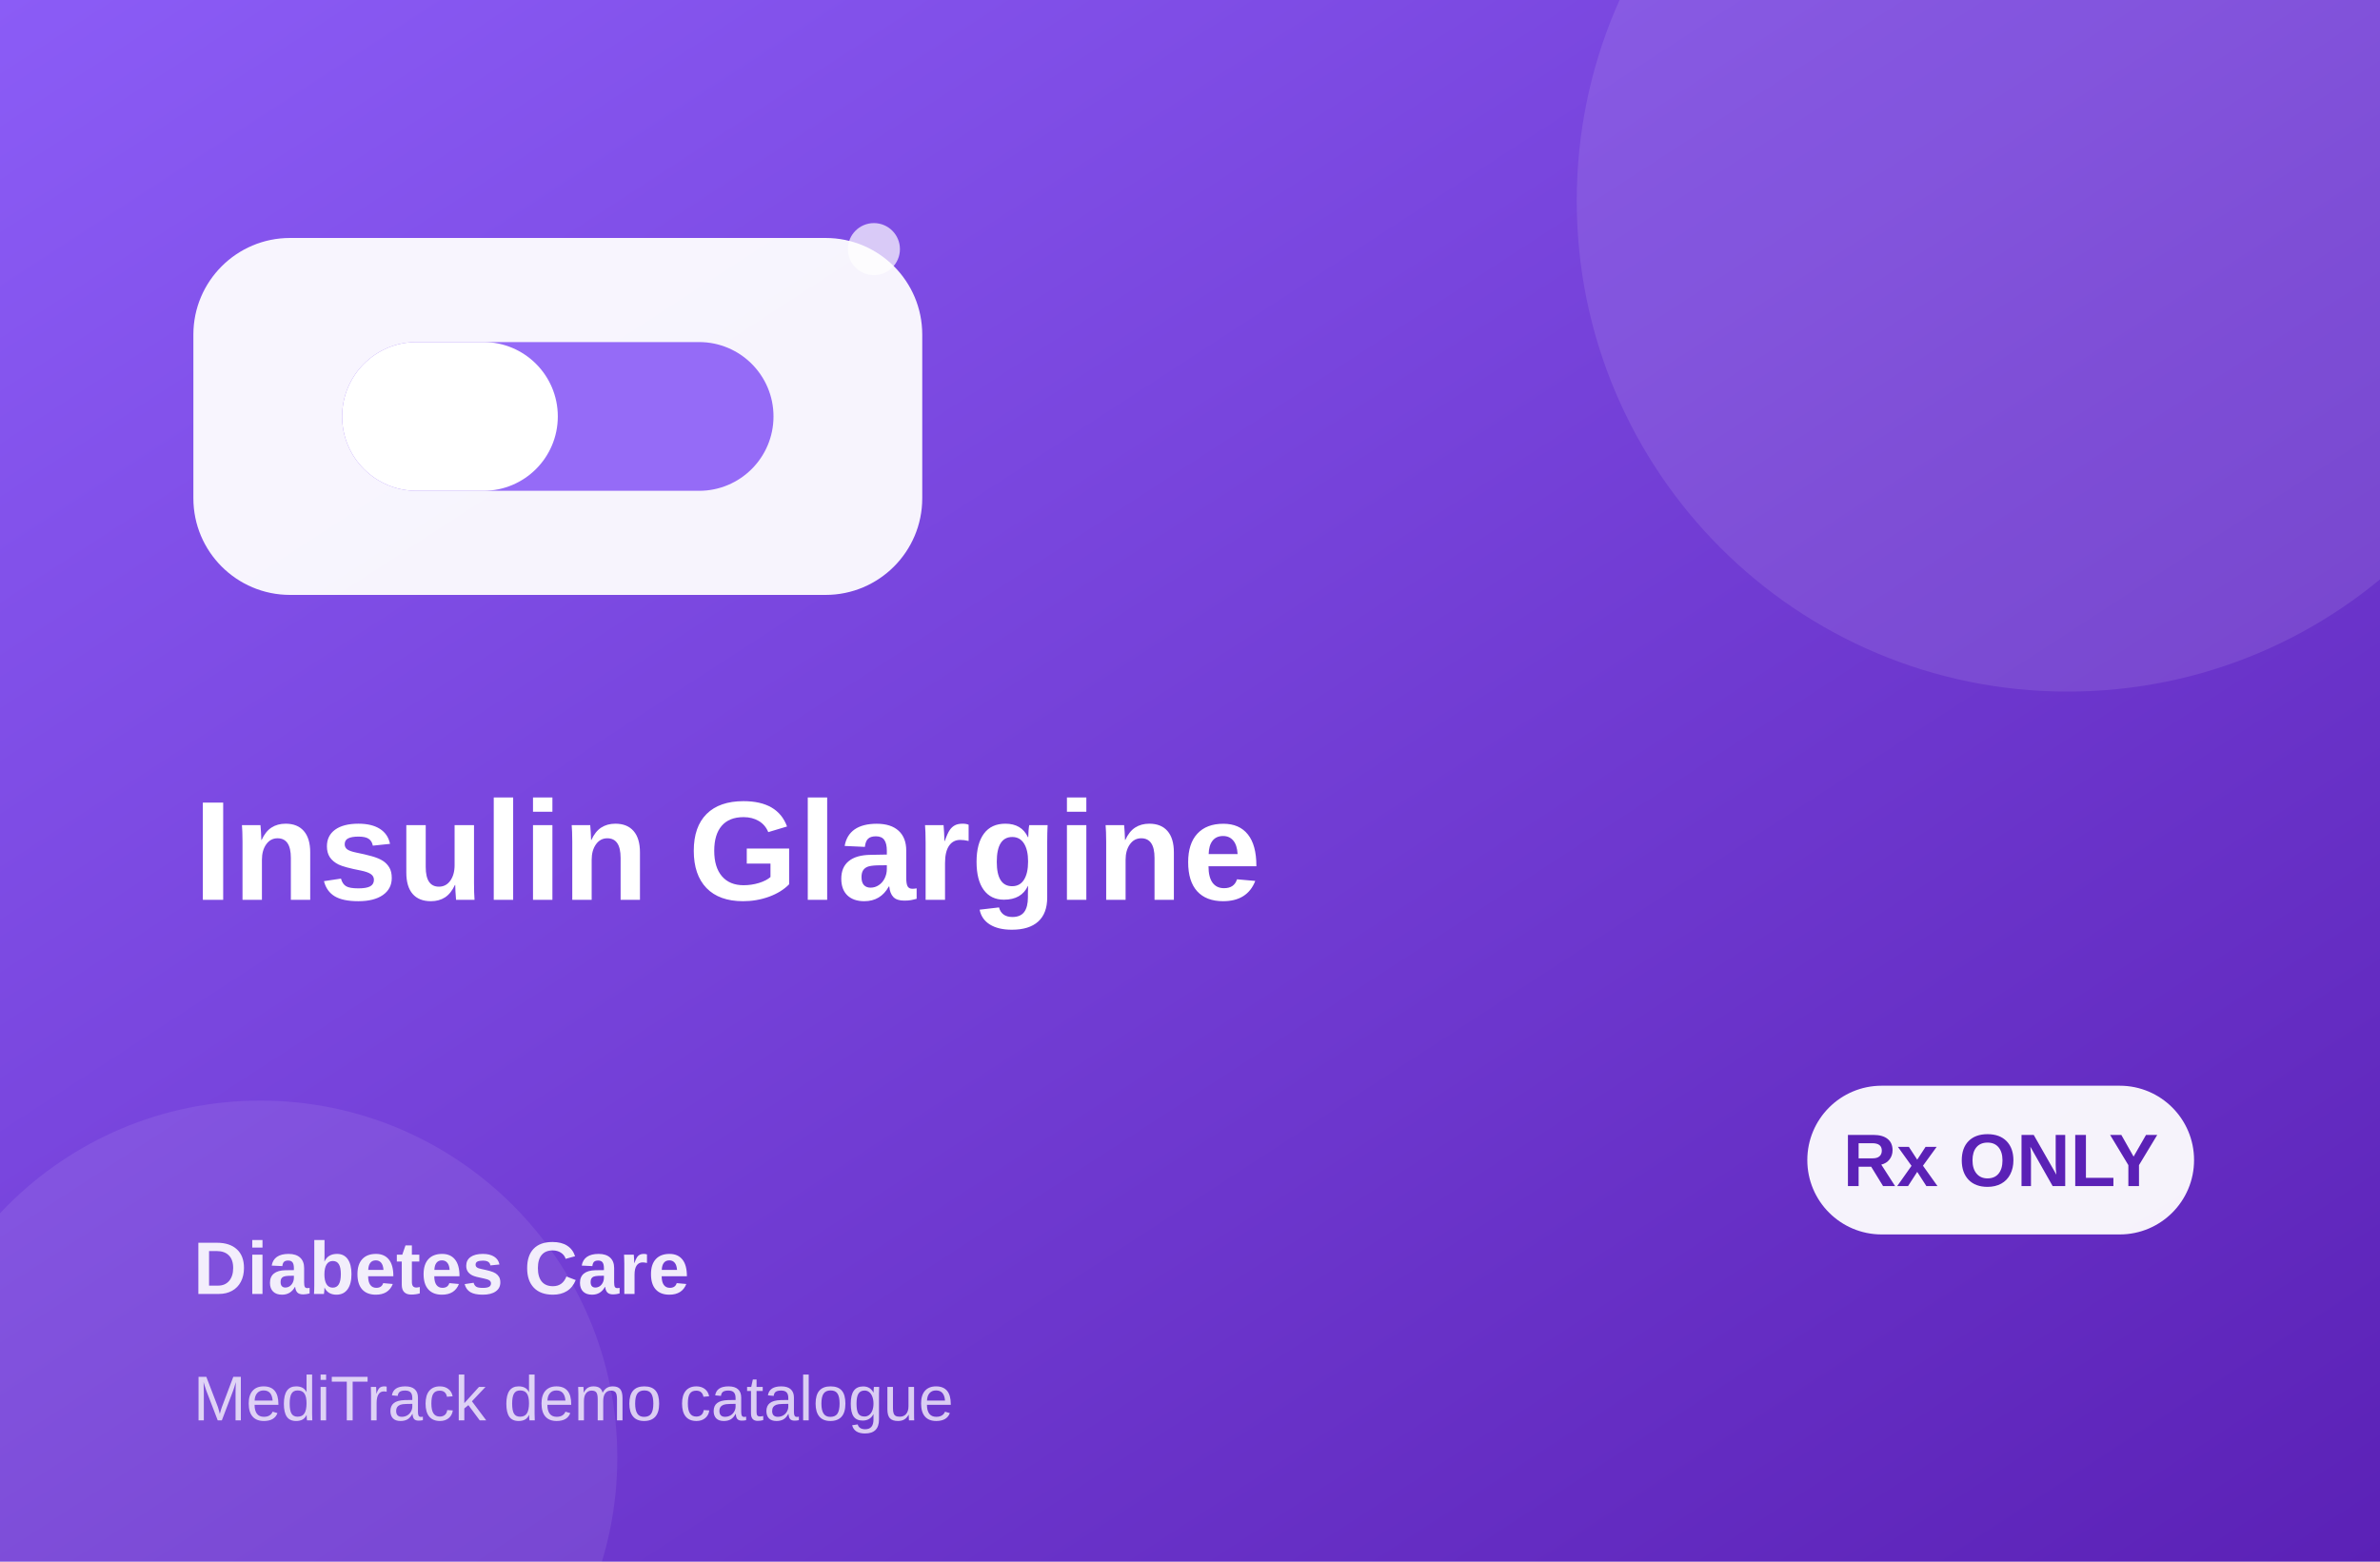
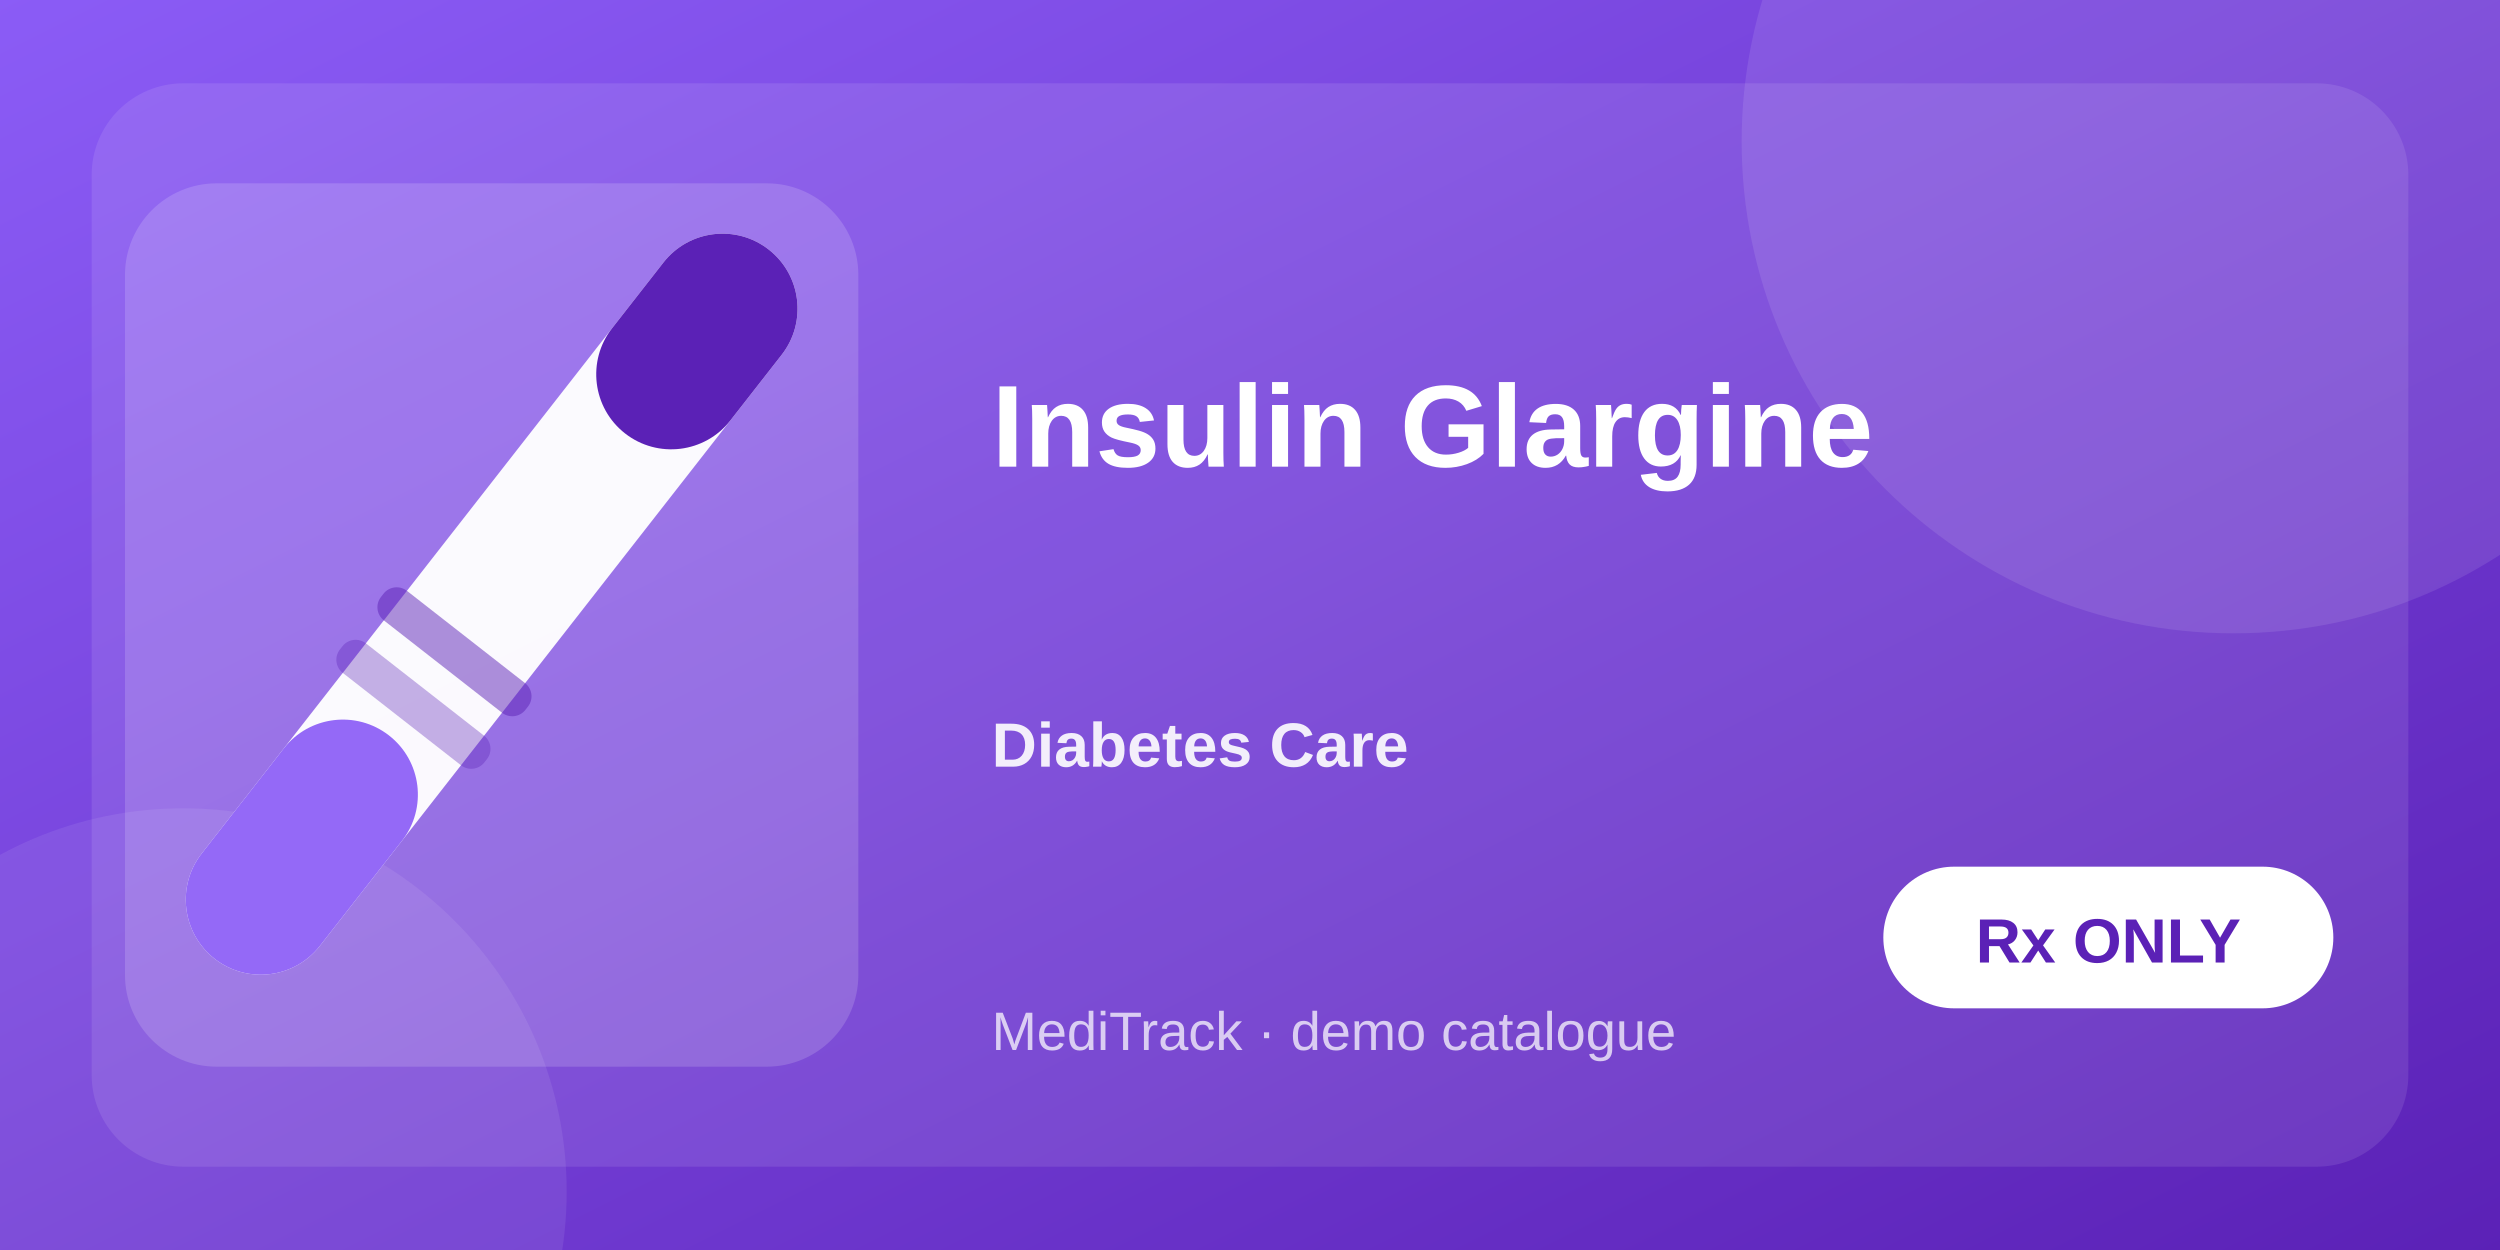
- <svg xmlns="http://www.w3.org/2000/svg" width="640" height="420" viewBox="0 0 640 420" role="img" aria-label="Insulin Glargine 100IU/ml">
+ <svg xmlns="http://www.w3.org/2000/svg" width="600" height="300" viewBox="0 0 600 300" role="img" aria-label="Insulin Glargine 100IU/ml">
  <defs>
    <linearGradient id="bg" x1="0" y1="0" x2="1" y2="1">
      <stop offset="0" stop-color="#8b5cf6" />
      <stop offset="1" stop-color="#5b21b6" />
    </linearGradient>
  </defs>
-   <rect width="640" height="420" fill="url(#bg)" />
-   <circle cx="556" cy="54" r="132" fill="#ffffff" opacity="0.10" />
-   <circle cx="70" cy="392" r="96" fill="#ffffff" opacity="0.08" />
-   <rect x="52" y="64" width="196" height="96" rx="26" fill="#ffffff" opacity="0.94" />
-   <rect x="92" y="92" width="116" height="40" rx="20" fill="#8b5cf6" opacity="0.9" />
-   <rect x="92" y="92" width="58" height="40" rx="20" fill="#ffffff" />
-   <rect x="228" y="60" width="14" height="14" rx="7" fill="#ffffff" opacity="0.7" />
-   <text x="52" y="242" font-family="Arial, Helvetica, sans-serif" font-size="38" font-weight="700" fill="#ffffff">Insulin Glargine</text>
-   <text x="52" y="348" font-family="Arial, Helvetica, sans-serif" font-size="20" font-weight="600" fill="#ffffff" opacity="0.9">Diabetes Care</text>
-   <text x="52" y="382" font-family="Arial, Helvetica, sans-serif" font-size="17" fill="#ffffff" opacity="0.75">MediTrack demo catalogue</text>
-   <rect x="486" y="292" width="104" height="40" rx="20" fill="#ffffff" opacity="0.94" />
-   <text x="538" y="319" text-anchor="middle" font-family="Arial, Helvetica, sans-serif" font-size="20" font-weight="700" fill="#5b21b6">Rx ONLY</text>
+   <rect width="600" height="300" fill="url(#bg)" />
+   <circle cx="536" cy="34" r="118" fill="#ffffff" opacity="0.10" />
+   <circle cx="44" cy="286" r="92" fill="#ffffff" opacity="0.08" />
+   <rect x="22" y="20" width="556" height="260" rx="22" fill="#ffffff" opacity="0.10" />
+   <rect x="30" y="44" width="176" height="212" rx="22" fill="#ffffff" opacity="0.16" />
+   <g transform="translate(118 145) rotate(38)">
+     <rect x="-18" y="-108" width="36" height="216" rx="18" fill="#ffffff" opacity="0.96" />
+     <rect x="-18" y="-108" width="36" height="56" rx="18" fill="#5b21b6" />
+     <rect x="-18" y="40" width="36" height="68" rx="18" fill="#8b5cf6" opacity="0.92" />
+     <rect x="-22" y="10" width="44" height="9" rx="4" fill="#5b21b6" opacity="0.5" />
+     <rect x="-22" y="26" width="44" height="9" rx="4" fill="#5b21b6" opacity="0.35" />
+   </g>
+   <text x="238" y="112" font-family="Arial, Helvetica, sans-serif" font-size="28" font-weight="700" fill="#ffffff">Insulin Glargine</text>
+   <text x="238" y="184" font-family="Arial, Helvetica, sans-serif" font-size="15" font-weight="600" fill="#ffffff" opacity="0.9">Diabetes Care</text>
+   <text x="238" y="252" font-family="Arial, Helvetica, sans-serif" font-size="13" fill="#ffffff" opacity="0.72">MediTrack · demo catalogue</text>
+   <rect x="452" y="208" width="108" height="34" rx="17" fill="#ffffff" />
+   <text x="506" y="231" text-anchor="middle" font-family="Arial, Helvetica, sans-serif" font-size="15" font-weight="700" fill="#5b21b6">Rx ONLY</text>
</svg>
